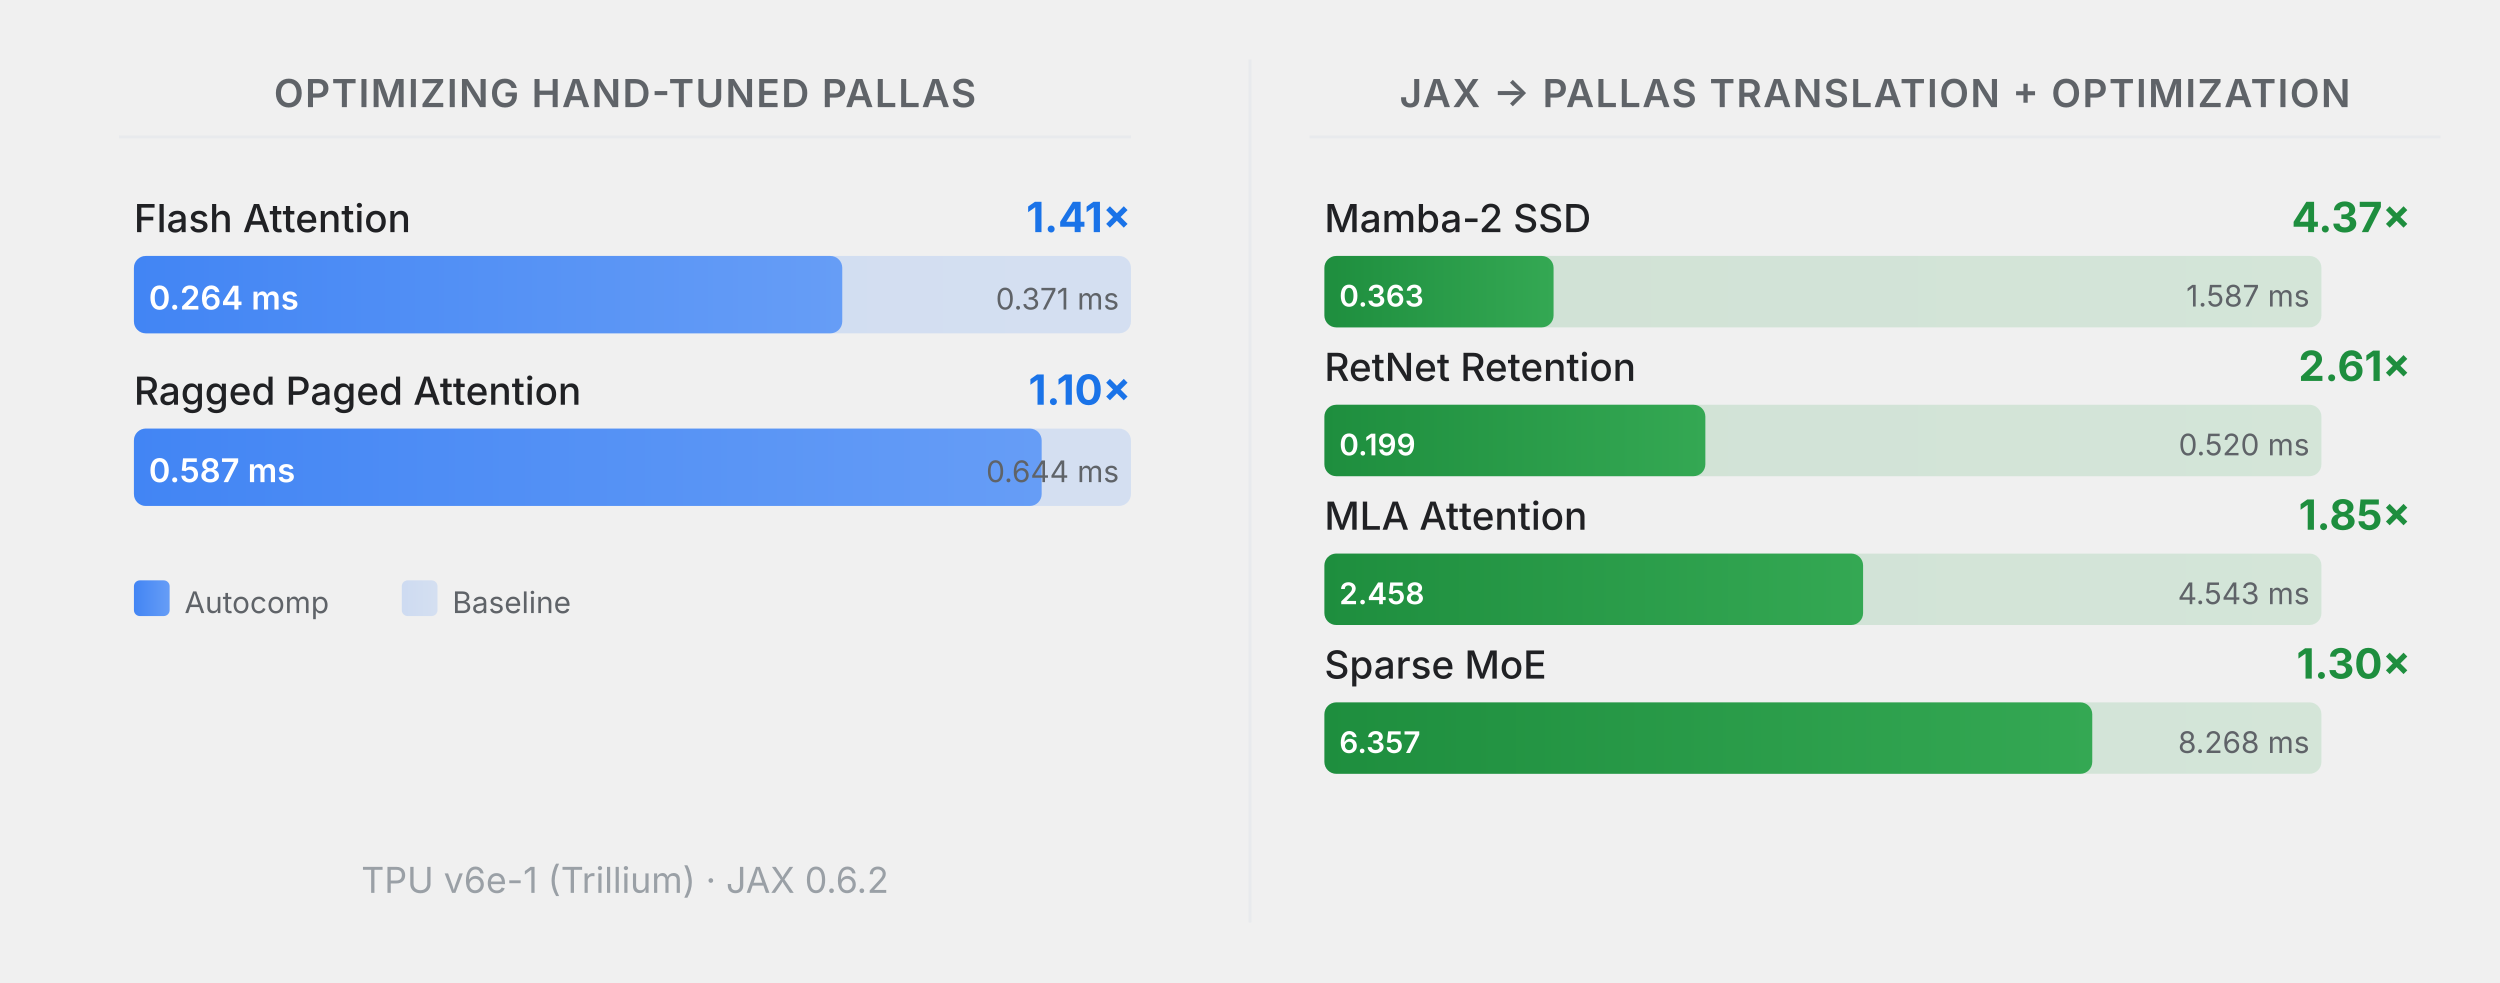
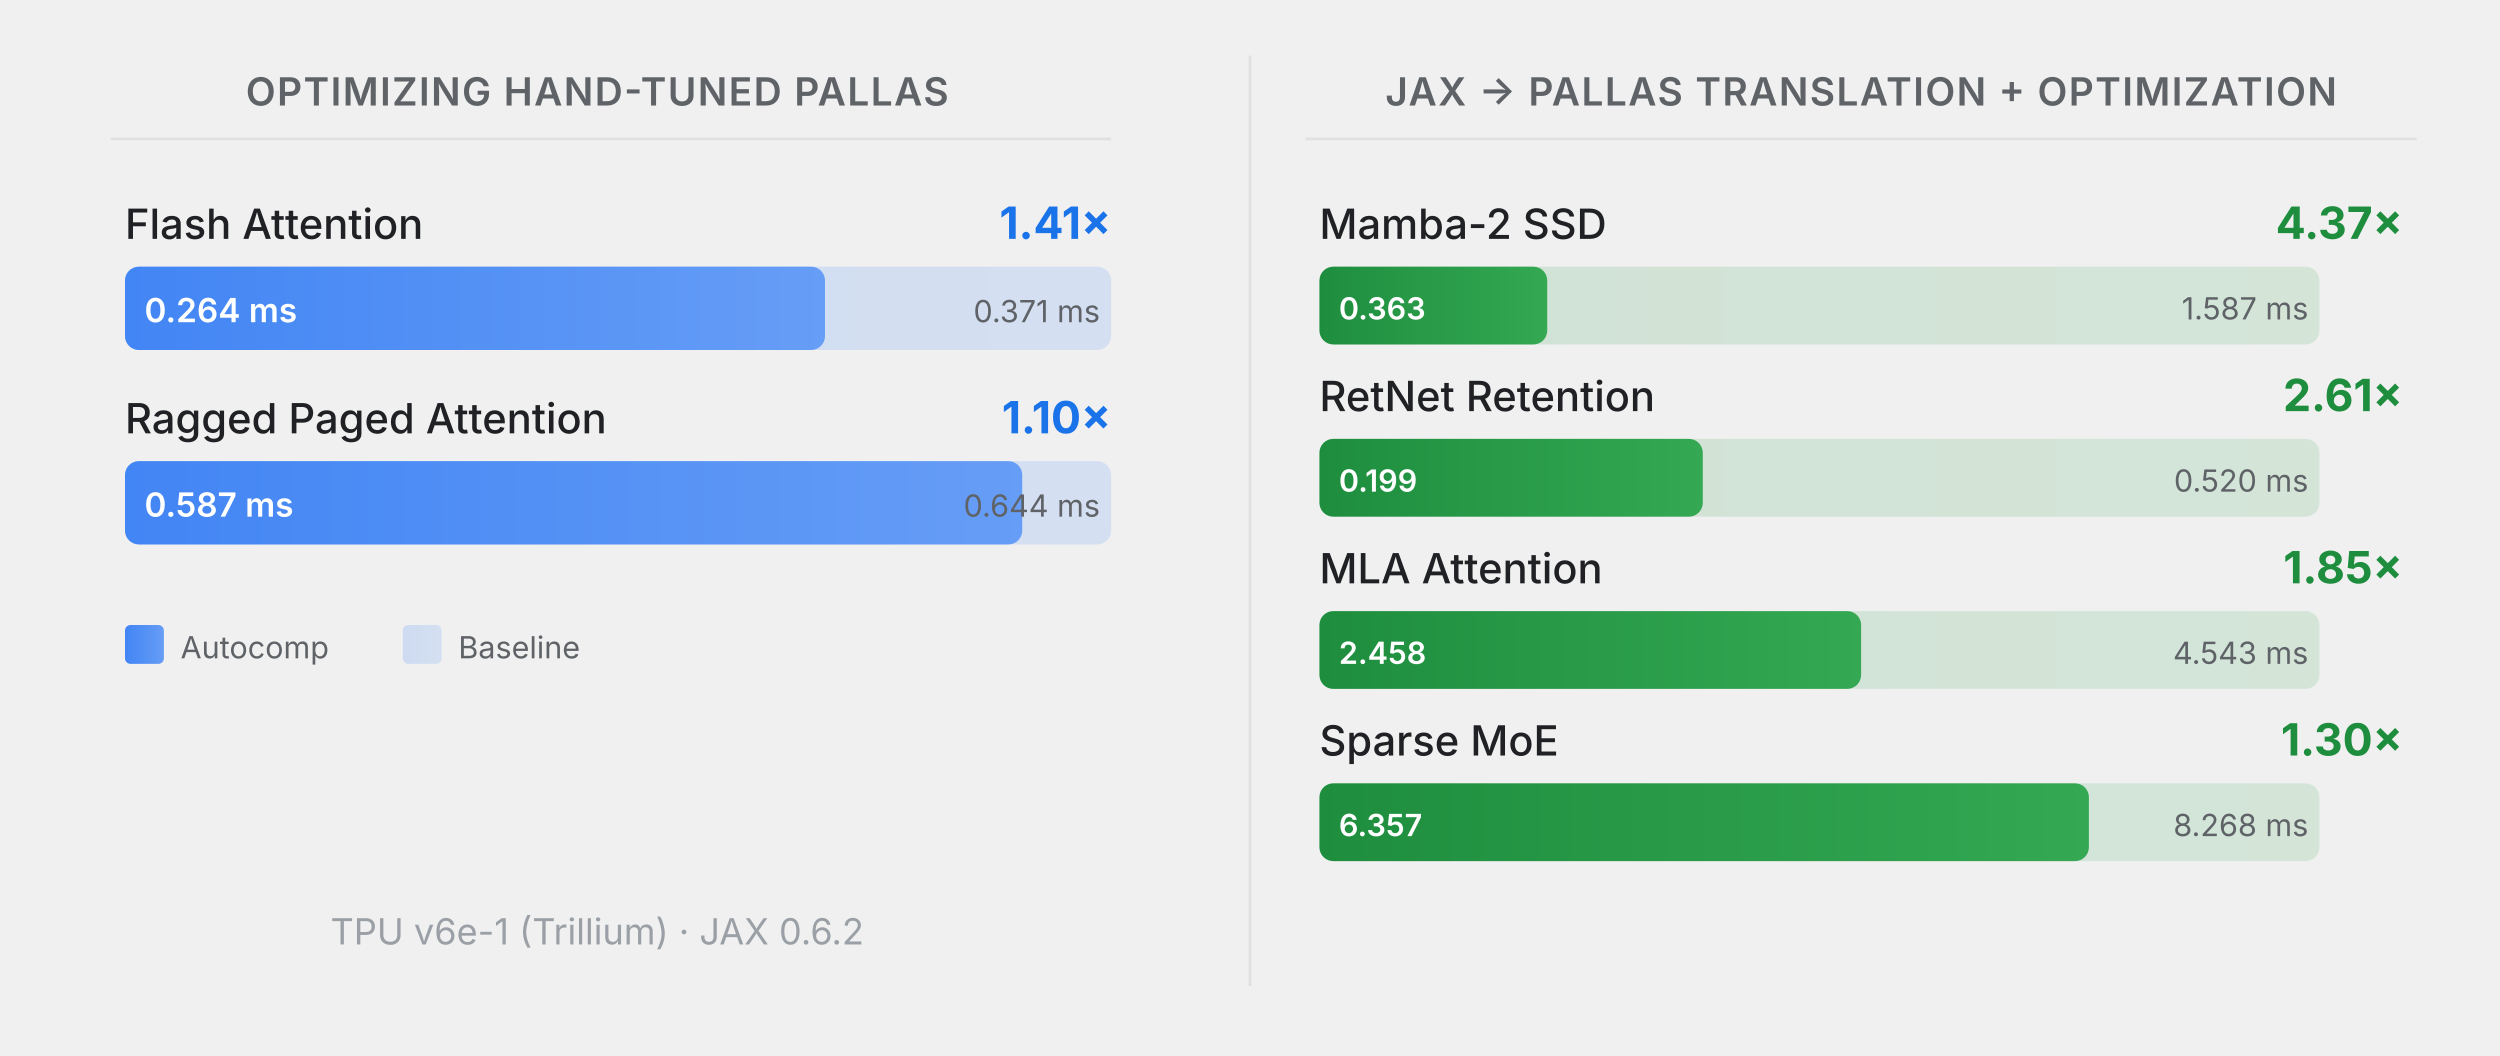
- <svg xmlns="http://www.w3.org/2000/svg" viewBox="0 0 840 330" font-family="Inter, Helvetica Neue, sans-serif">
+ <svg xmlns="http://www.w3.org/2000/svg" viewBox="0 0 900 380" font-family="Inter, Helvetica Neue, sans-serif">
  <defs>
    <linearGradient id="bar-blue" x1="0" y1="0" x2="1" y2="0">
      <stop offset="0%" stop-color="#4285F4" />
      <stop offset="100%" stop-color="#669DF6" />
    </linearGradient>
    <linearGradient id="bar-green" x1="0" y1="0" x2="1" y2="0">
      <stop offset="0%" stop-color="#1e8e3e" />
      <stop offset="100%" stop-color="#34A853" />
    </linearGradient>
-     <linearGradient id="bg-grad" x1="0" y1="0" x2="0" y2="1">
-       <stop offset="0%" stop-color="#f8f9fa" />
-       <stop offset="100%" stop-color="#ffffff" />
-     </linearGradient>
  </defs>
-   <rect width="840" height="330" rx="12" fill="none" />
-   <text x="210" y="36" text-anchor="middle" font-size="13" font-weight="600" fill="#5f6368" letter-spacing="0.5">OPTIMIZING HAND-TUNED PALLAS</text>
-   <line x1="40" y1="46" x2="380" y2="46" stroke="#e8eaed" stroke-width="1" />
-   <text x="45" y="78" font-size="13" font-weight="500" fill="#202124">Flash Attention</text>
-   <text x="380" y="78" font-size="14" font-weight="700" fill="#1a73e8" text-anchor="end">1.41×</text>
-   <rect x="45" y="86" width="335" height="26" rx="4" fill="url(#bar-blue)" opacity="0.2" />
-   <rect x="45" y="86" width="238" height="26" rx="4" fill="url(#bar-blue)" />
-   <text x="50" y="104" font-size="11" fill="#fff" font-weight="600">0.264 ms</text>
-   <text x="376" y="104" font-size="10" fill="#5f6368" text-anchor="end">0.371 ms</text>
-   <text x="45" y="136" font-size="13" font-weight="500" fill="#202124">Ragged Paged Attention</text>
-   <text x="380" y="136" font-size="14" font-weight="700" fill="#1a73e8" text-anchor="end">1.10×</text>
-   <rect x="45" y="144" width="335" height="26" rx="4" fill="url(#bar-blue)" opacity="0.2" />
-   <rect x="45" y="144" width="305" height="26" rx="4" fill="url(#bar-blue)" />
-   <text x="50" y="162" font-size="11" fill="#fff" font-weight="600">0.587 ms</text>
-   <text x="376" y="162" font-size="10" fill="#5f6368" text-anchor="end">0.644 ms</text>
-   <g transform="translate(45, 195)">
-     <rect x="0" y="0" width="12" height="12" rx="2" fill="url(#bar-blue)" />
-     <text x="17" y="11" font-size="10" fill="#5f6368">Autocomp</text>
-     <rect x="90" y="0" width="12" height="12" rx="2" fill="url(#bar-blue)" opacity="0.2" />
-     <text x="107" y="11" font-size="10" fill="#5f6368">Baseline</text>
+   <rect width="900" height="380" fill="none" />
+   <text x="215" y="38" text-anchor="middle" font-size="14" font-weight="600" fill="#5f6368" letter-spacing="0.5">OPTIMIZING HAND-TUNED PALLAS</text>
+   <line x1="40" y1="50" x2="400" y2="50" stroke="#e0e0e0" stroke-width="1" />
+   <text x="45" y="86" font-size="15" font-weight="500" fill="#202124">Flash Attention</text>
+   <text x="400" y="86" font-size="16" font-weight="700" fill="#1a73e8" text-anchor="end">1.41×</text>
+   <rect x="45" y="96" width="355" height="30" rx="5" fill="url(#bar-blue)" opacity="0.2" />
+   <rect x="45" y="96" width="252" height="30" rx="5" fill="url(#bar-blue)" />
+   <text x="52" y="116" font-size="12" fill="#fff" font-weight="600">0.264 ms</text>
+   <text x="396" y="116" font-size="11" fill="#5f6368" text-anchor="end">0.371 ms</text>
+   <text x="45" y="156" font-size="15" font-weight="500" fill="#202124">Ragged Paged Attention</text>
+   <text x="400" y="156" font-size="16" font-weight="700" fill="#1a73e8" text-anchor="end">1.10×</text>
+   <rect x="45" y="166" width="355" height="30" rx="5" fill="url(#bar-blue)" opacity="0.2" />
+   <rect x="45" y="166" width="323" height="30" rx="5" fill="url(#bar-blue)" />
+   <text x="52" y="186" font-size="12" fill="#fff" font-weight="600">0.587 ms</text>
+   <text x="396" y="186" font-size="11" fill="#5f6368" text-anchor="end">0.644 ms</text>
+   <g transform="translate(45, 225)">
+     <rect x="0" y="0" width="14" height="14" rx="2" fill="url(#bar-blue)" />
+     <text x="20" y="12" font-size="11" fill="#5f6368">Autocomp</text>
+     <rect x="100" y="0" width="14" height="14" rx="2" fill="url(#bar-blue)" opacity="0.2" />
+     <text x="120" y="12" font-size="11" fill="#5f6368">Baseline</text>
  </g>
-   <text x="210" y="300" text-anchor="middle" font-size="12" fill="#9aa0a6">TPU v6e-1 (Trillium) · JAX 0.6.2</text>
-   <line x1="420" y1="20" x2="420" y2="310" stroke="#e8eaed" stroke-width="1" />
-   <text x="630" y="36" text-anchor="middle" font-size="13" font-weight="600" fill="#5f6368" letter-spacing="0.5">JAX → PALLAS TRANSLATION + OPTIMIZATION</text>
-   <line x1="440" y1="46" x2="820" y2="46" stroke="#e8eaed" stroke-width="1" />
-   <text x="445" y="78" font-size="13" font-weight="500" fill="#202124">Mamba-2 SSD</text>
-   <text x="810" y="78" font-size="14" font-weight="700" fill="#1e8e3e" text-anchor="end">4.37×</text>
-   <rect x="445" y="86" width="335" height="24" rx="4" fill="url(#bar-green)" opacity="0.15" />
-   <rect x="445" y="86" width="77" height="24" rx="4" fill="url(#bar-green)" />
-   <text x="450" y="103" font-size="10" fill="#fff" font-weight="600">0.363</text>
-   <text x="776" y="103" font-size="10" fill="#5f6368" text-anchor="end">1.587 ms</text>
-   <text x="445" y="128" font-size="13" font-weight="500" fill="#202124">RetNet Retention</text>
-   <text x="810" y="128" font-size="14" font-weight="700" fill="#1e8e3e" text-anchor="end">2.61×</text>
-   <rect x="445" y="136" width="335" height="24" rx="4" fill="url(#bar-green)" opacity="0.15" />
-   <rect x="445" y="136" width="128" height="24" rx="4" fill="url(#bar-green)" />
-   <text x="450" y="153" font-size="10" fill="#fff" font-weight="600">0.199</text>
-   <text x="776" y="153" font-size="10" fill="#5f6368" text-anchor="end">0.520 ms</text>
-   <text x="445" y="178" font-size="13" font-weight="500" fill="#202124">MLA Attention</text>
-   <text x="810" y="178" font-size="14" font-weight="700" fill="#1e8e3e" text-anchor="end">1.85×</text>
-   <rect x="445" y="186" width="335" height="24" rx="4" fill="url(#bar-green)" opacity="0.15" />
-   <rect x="445" y="186" width="181" height="24" rx="4" fill="url(#bar-green)" />
-   <text x="450" y="203" font-size="10" fill="#fff" font-weight="600">2.458</text>
-   <text x="776" y="203" font-size="10" fill="#5f6368" text-anchor="end">4.543 ms</text>
-   <text x="445" y="228" font-size="13" font-weight="500" fill="#202124">Sparse MoE</text>
-   <text x="810" y="228" font-size="14" font-weight="700" fill="#1e8e3e" text-anchor="end">1.30×</text>
-   <rect x="445" y="236" width="335" height="24" rx="4" fill="url(#bar-green)" opacity="0.15" />
-   <rect x="445" y="236" width="258" height="24" rx="4" fill="url(#bar-green)" />
-   <text x="450" y="253" font-size="10" fill="#fff" font-weight="600">6.357</text>
-   <text x="776" y="253" font-size="10" fill="#5f6368" text-anchor="end">8.268 ms</text>
+   <text x="215" y="340" text-anchor="middle" font-size="13" fill="#9aa0a6">TPU v6e-1 (Trillium) · JAX 0.6.2</text>
+   <line x1="450" y1="20" x2="450" y2="355" stroke="#e0e0e0" stroke-width="1" />
+   <text x="670" y="38" text-anchor="middle" font-size="14" font-weight="600" fill="#5f6368" letter-spacing="0.5">JAX → PALLAS TRANSLATION + OPTIMIZATION</text>
+   <line x1="470" y1="50" x2="870" y2="50" stroke="#e0e0e0" stroke-width="1" />
+   <text x="475" y="86" font-size="15" font-weight="500" fill="#202124">Mamba-2 SSD</text>
+   <text x="865" y="86" font-size="16" font-weight="700" fill="#1e8e3e" text-anchor="end">4.37×</text>
+   <rect x="475" y="96" width="360" height="28" rx="5" fill="url(#bar-green)" opacity="0.15" />
+   <rect x="475" y="96" width="82" height="28" rx="5" fill="url(#bar-green)" />
+   <text x="482" y="115" font-size="11" fill="#fff" font-weight="600">0.363</text>
+   <text x="831" y="115" font-size="11" fill="#5f6368" text-anchor="end">1.587 ms</text>
+   <text x="475" y="148" font-size="15" font-weight="500" fill="#202124">RetNet Retention</text>
+   <text x="865" y="148" font-size="16" font-weight="700" fill="#1e8e3e" text-anchor="end">2.61×</text>
+   <rect x="475" y="158" width="360" height="28" rx="5" fill="url(#bar-green)" opacity="0.15" />
+   <rect x="475" y="158" width="138" height="28" rx="5" fill="url(#bar-green)" />
+   <text x="482" y="177" font-size="11" fill="#fff" font-weight="600">0.199</text>
+   <text x="831" y="177" font-size="11" fill="#5f6368" text-anchor="end">0.520 ms</text>
+   <text x="475" y="210" font-size="15" font-weight="500" fill="#202124">MLA Attention</text>
+   <text x="865" y="210" font-size="16" font-weight="700" fill="#1e8e3e" text-anchor="end">1.85×</text>
+   <rect x="475" y="220" width="360" height="28" rx="5" fill="url(#bar-green)" opacity="0.15" />
+   <rect x="475" y="220" width="195" height="28" rx="5" fill="url(#bar-green)" />
+   <text x="482" y="239" font-size="11" fill="#fff" font-weight="600">2.458</text>
+   <text x="831" y="239" font-size="11" fill="#5f6368" text-anchor="end">4.543 ms</text>
+   <text x="475" y="272" font-size="15" font-weight="500" fill="#202124">Sparse MoE</text>
+   <text x="865" y="272" font-size="16" font-weight="700" fill="#1e8e3e" text-anchor="end">1.30×</text>
+   <rect x="475" y="282" width="360" height="28" rx="5" fill="url(#bar-green)" opacity="0.15" />
+   <rect x="475" y="282" width="277" height="28" rx="5" fill="url(#bar-green)" />
+   <text x="482" y="301" font-size="11" fill="#fff" font-weight="600">6.357</text>
+   <text x="831" y="301" font-size="11" fill="#5f6368" text-anchor="end">8.268 ms</text>
</svg>
